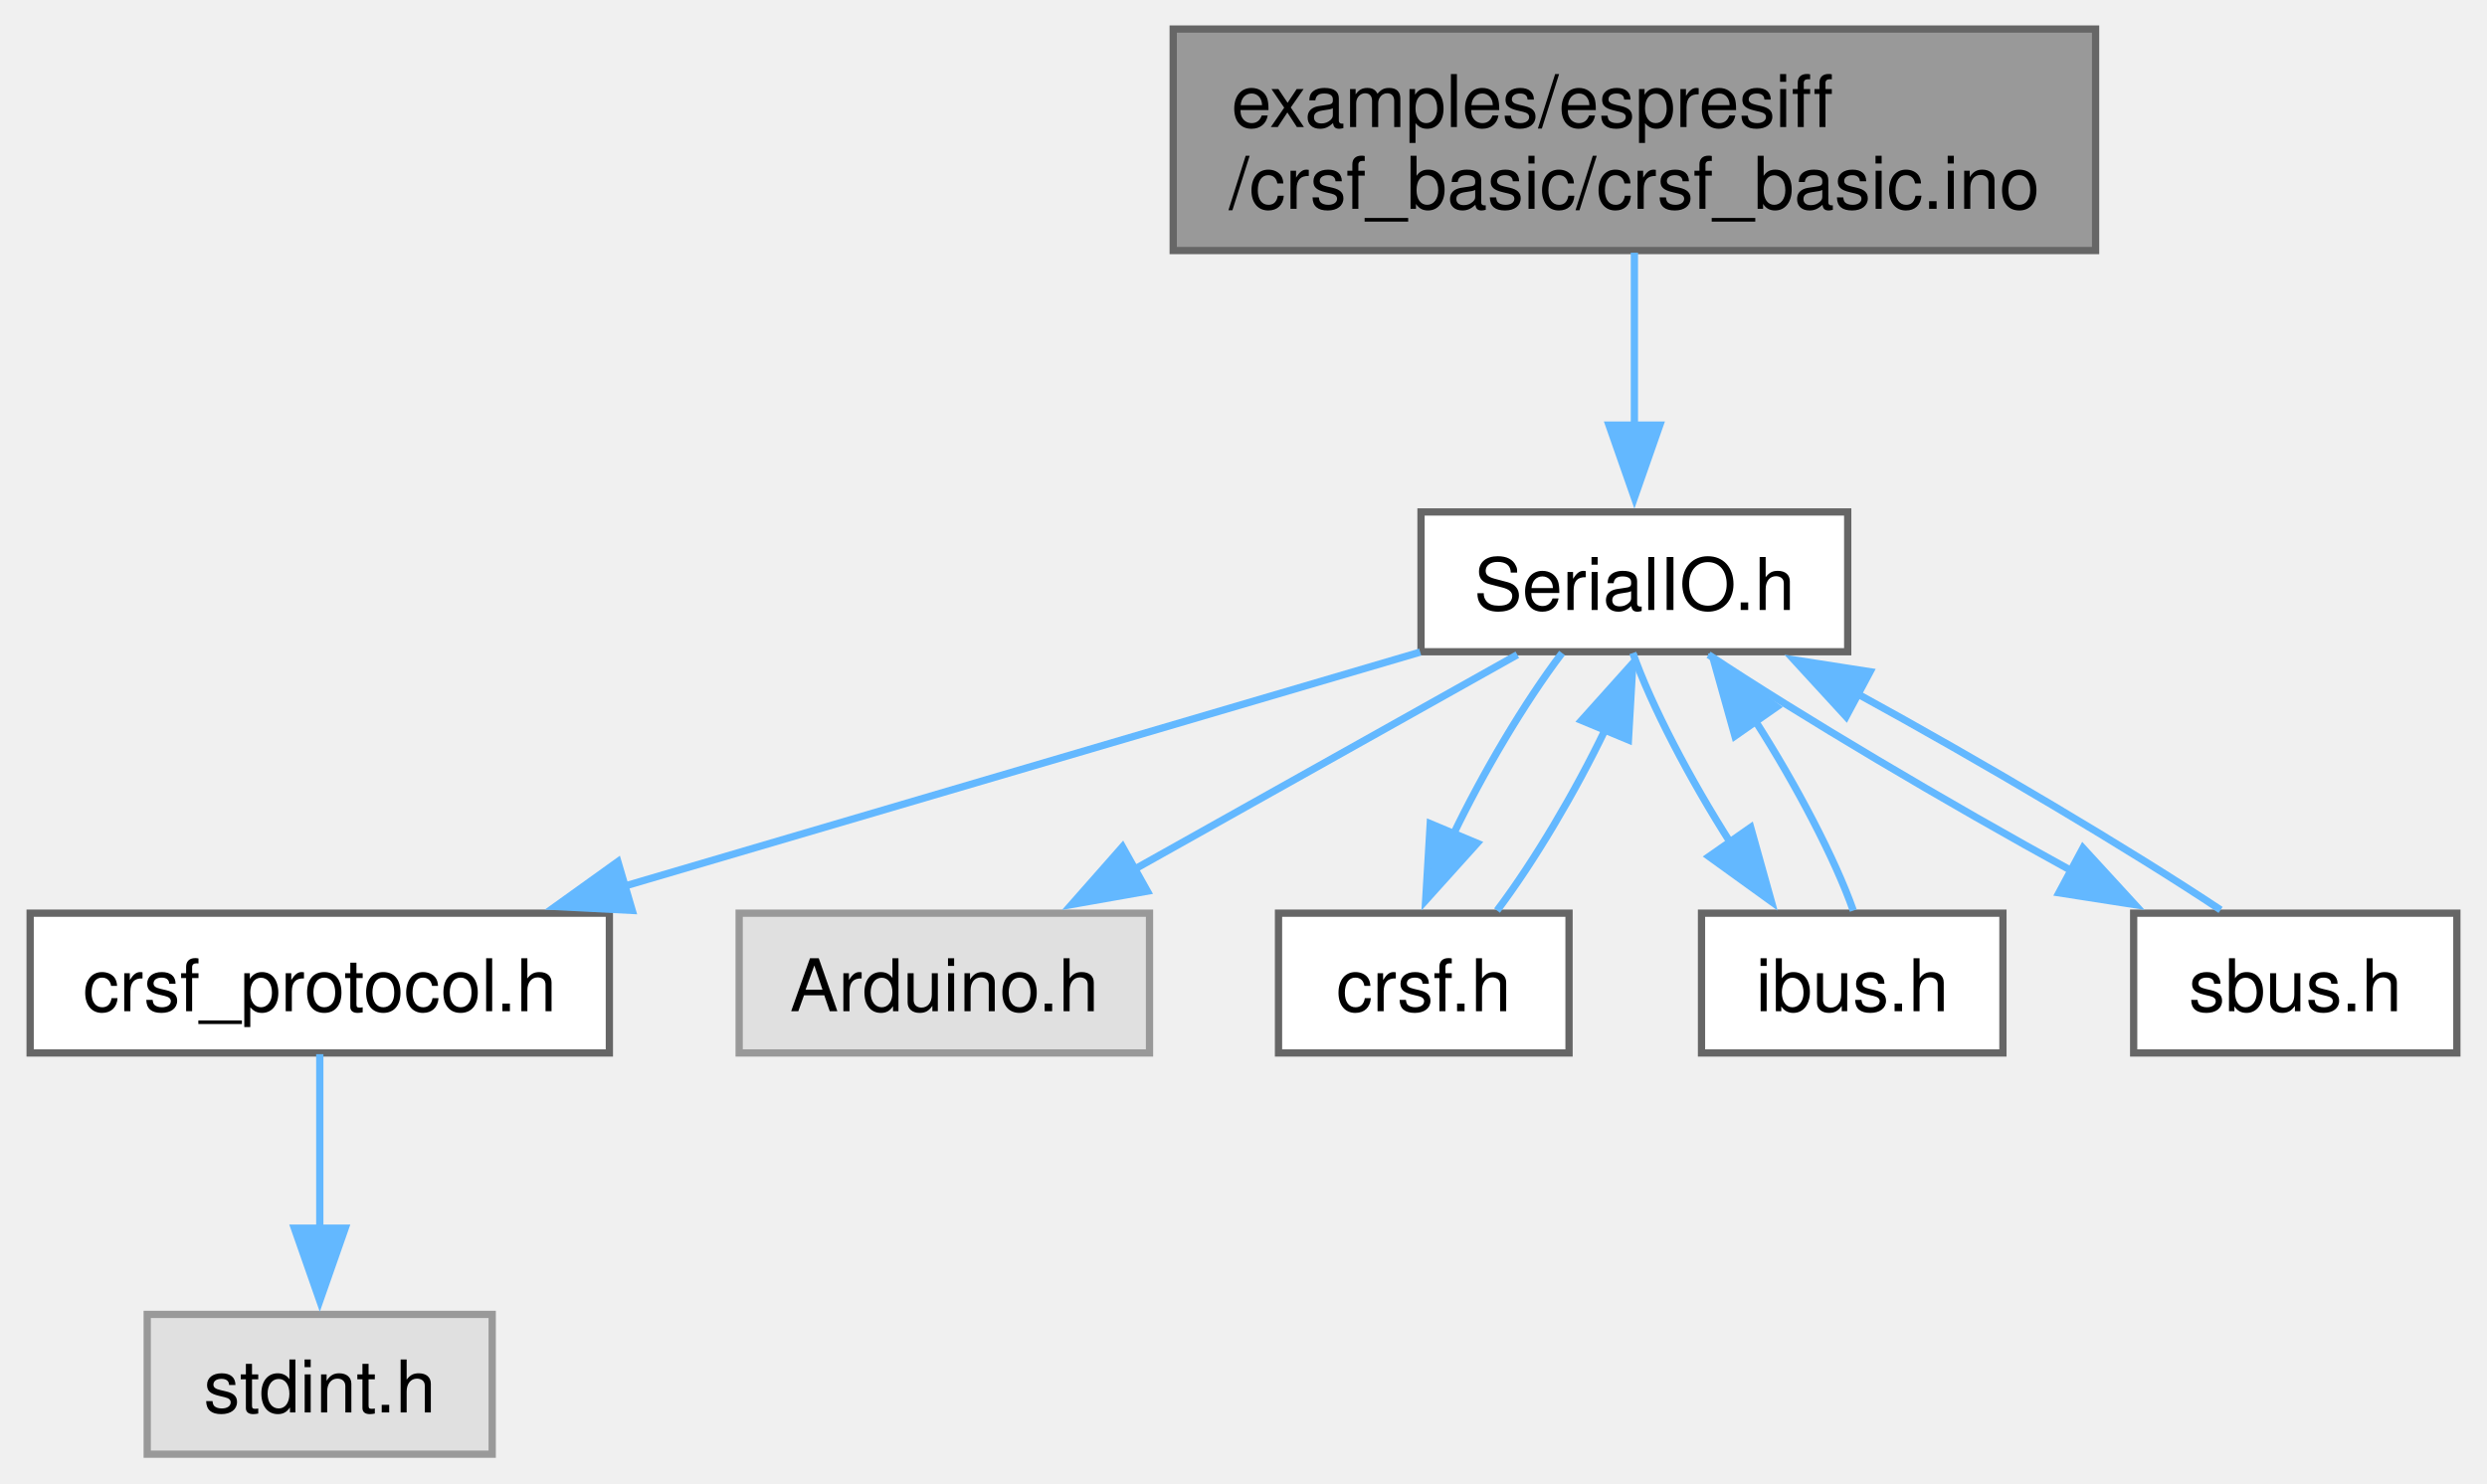
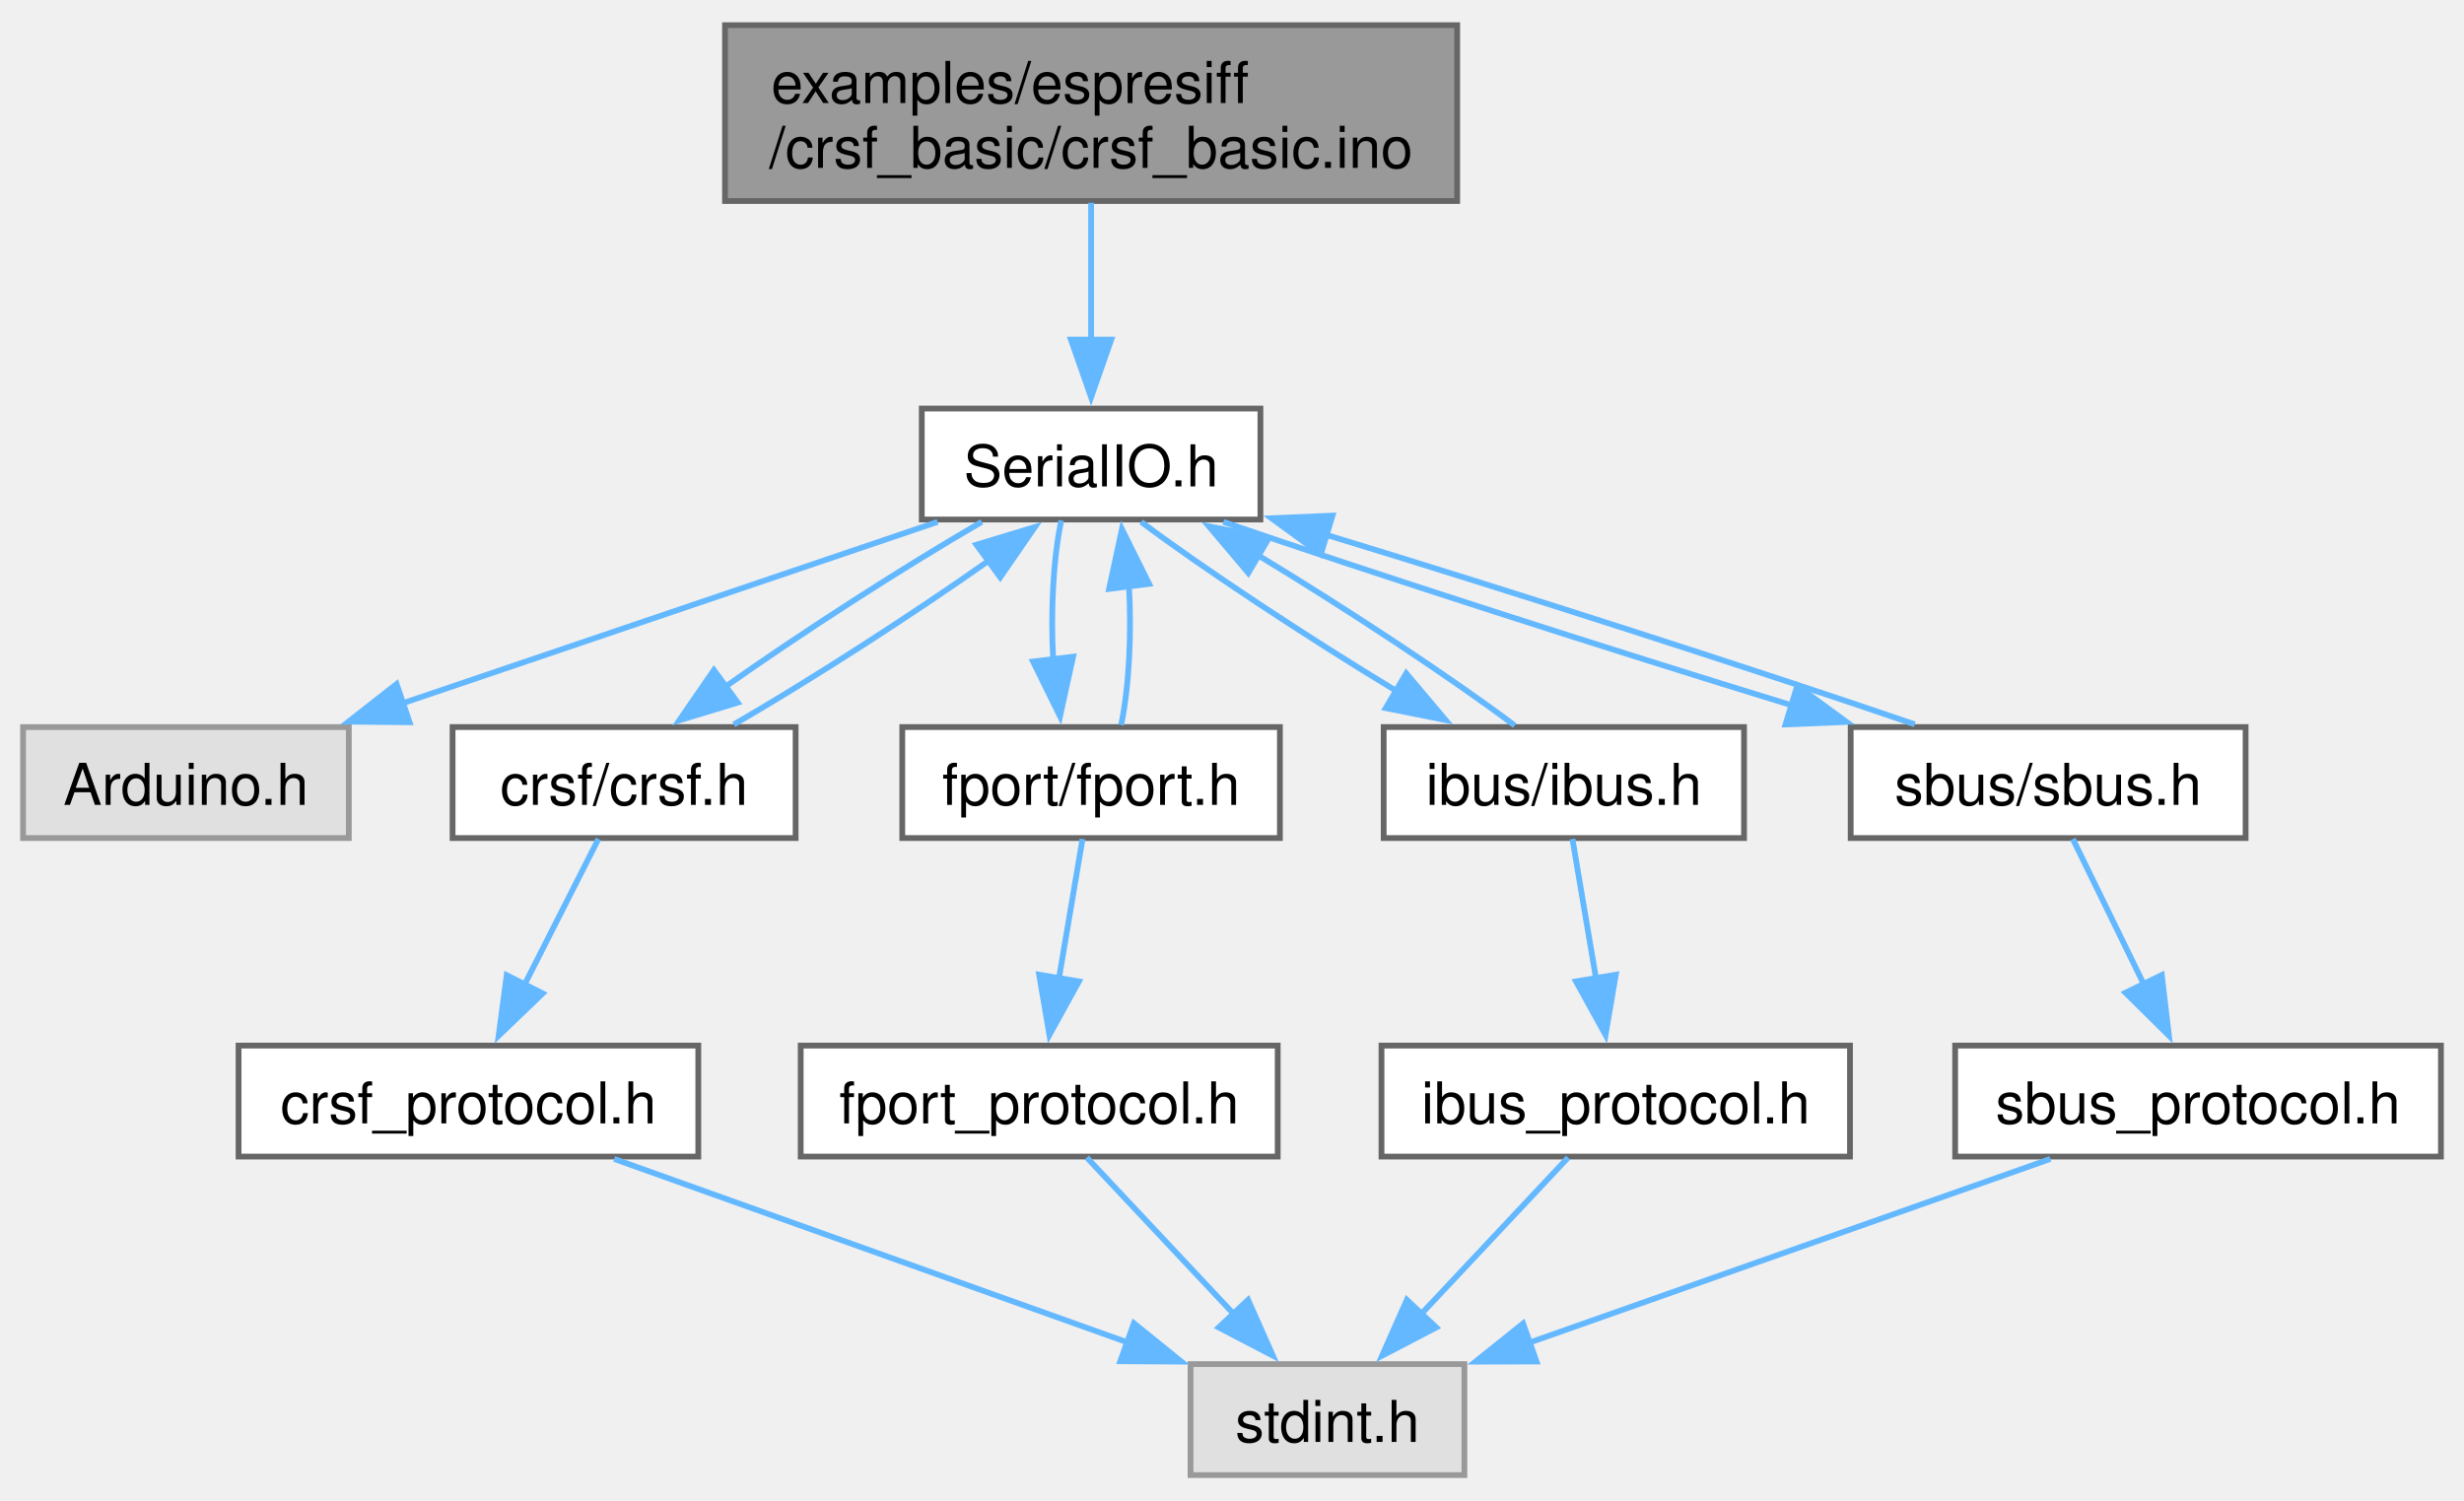
- <svg xmlns="http://www.w3.org/2000/svg" xmlns:xlink="http://www.w3.org/1999/xlink" width="342pt" height="204pt" viewBox="0.00 0.00 342.12 204.25">
-   <g id="graph0" class="graph" transform="scale(1 1) rotate(0) translate(4 200.25)">
+ <svg xmlns="http://www.w3.org/2000/svg" xmlns:xlink="http://www.w3.org/1999/xlink" width="427pt" height="260pt" viewBox="0.00 0.00 427.38 259.50">
+   <g id="graph0" class="graph" transform="scale(1 1) rotate(0) translate(4 255.5)">
    <g id="Node000001" class="node">
      <g id="a_Node000001">
        <a xlink:title=" ">
-           <polygon fill="#999999" stroke="#666666" points="284.38,-196.25 157.38,-196.25 157.38,-165.75 284.38,-165.75 284.38,-196.25" />
-           <text text-anchor="start" x="165.38" y="-182.75" font-family="Helvetica,sans-Serif" font-size="10.00">examples/espresiff</text>
-           <text text-anchor="middle" x="220.88" y="-171.5" font-family="Helvetica,sans-Serif" font-size="10.00">/crsf_basic/crsf_basic.ino</text>
+           <polygon fill="#999999" stroke="#666666" points="248.75,-251.5 121.75,-251.5 121.75,-221 248.75,-221 248.75,-251.5" />
+           <text text-anchor="start" x="129.75" y="-238" font-family="Helvetica,sans-Serif" font-size="10.00">examples/espresiff</text>
+           <text text-anchor="middle" x="185.25" y="-226.75" font-family="Helvetica,sans-Serif" font-size="10.00">/crsf_basic/crsf_basic.ino</text>
        </a>
      </g>
    </g>
    <g id="Node000002" class="node">
      <g id="a_Node000002">
        <a xlink:href="SerialIO_8h.html" target="_top" xlink:title="Header file for serial input/output (IO) functionality.">
-           <polygon fill="white" stroke="#666666" points="250.25,-129.75 191.5,-129.75 191.5,-110.5 250.25,-110.5 250.25,-129.75" />
-           <text text-anchor="middle" x="220.88" y="-116.25" font-family="Helvetica,sans-Serif" font-size="10.00">SerialIO.h</text>
+           <polygon fill="white" stroke="#666666" points="214.62,-185 155.88,-185 155.88,-165.75 214.62,-165.75 214.62,-185" />
+           <text text-anchor="middle" x="185.25" y="-171.5" font-family="Helvetica,sans-Serif" font-size="10.00">SerialIO.h</text>
        </a>
      </g>
    </g>
    <g id="edge1_Node000001_Node000002" class="edge">
      <g id="a_edge1_Node000001_Node000002">
        <a xlink:title=" ">
-           <path fill="none" stroke="#63b8ff" d="M220.88,-165.45C220.88,-158.21 220.88,-149.34 220.88,-141.44" />
-           <polygon fill="#63b8ff" stroke="#63b8ff" points="224.38,-141.71 220.88,-131.71 217.38,-141.71 224.38,-141.71" />
+           <path fill="none" stroke="#63b8ff" d="M185.25,-220.7C185.25,-213.46 185.25,-204.59 185.25,-196.69" />
+           <polygon fill="#63b8ff" stroke="#63b8ff" points="188.75,-196.96 185.25,-186.96 181.75,-196.96 188.75,-196.96" />
        </a>
      </g>
    </g>
    <g id="Node000003" class="node">
      <g id="a_Node000003">
-         <a xlink:href="crsf__protocol_8h.html" target="_top" xlink:title="Header file for the CRSF protocol implementation.">
-           <polygon fill="white" stroke="#666666" points="79.75,-74.5 0,-74.5 0,-55.25 79.75,-55.25 79.75,-74.5" />
-           <text text-anchor="middle" x="39.88" y="-61" font-family="Helvetica,sans-Serif" font-size="10.00">crsf_protocol.h</text>
+         <a xlink:title=" ">
+           <polygon fill="#e0e0e0" stroke="#999999" points="56.5,-129.75 0,-129.75 0,-110.5 56.5,-110.5 56.5,-129.75" />
+           <text text-anchor="middle" x="28.25" y="-116.25" font-family="Helvetica,sans-Serif" font-size="10.00">Arduino.h</text>
        </a>
      </g>
    </g>
    <g id="edge2_Node000002_Node000003" class="edge">
      <g id="a_edge2_Node000002_Node000003">
        <a xlink:title=" ">
-           <path fill="none" stroke="#63b8ff" d="M191.39,-110.45C161.6,-101.69 115.3,-88.07 81.72,-78.19" />
-           <polygon fill="#63b8ff" stroke="#63b8ff" points="82.9,-74.88 72.31,-75.42 80.92,-81.6 82.9,-74.88" />
+           <path fill="none" stroke="#63b8ff" d="M158.62,-165.34C133.13,-156.7 94.44,-143.57 65.82,-133.87" />
+           <polygon fill="#63b8ff" stroke="#63b8ff" points="67.04,-130.59 56.45,-130.69 64.79,-137.22 67.04,-130.59" />
+         </a>
+       </g>
+     </g>
+     <g id="Node000004" class="node">
+       <g id="a_Node000004">
+         <a xlink:href="crsf_8h.html" target="_top" xlink:title="Header file for the CRSF protocol implementation.">
+           <polygon fill="white" stroke="#666666" points="134,-129.75 74.5,-129.75 74.5,-110.5 134,-110.5 134,-129.75" />
+           <text text-anchor="middle" x="104.25" y="-116.25" font-family="Helvetica,sans-Serif" font-size="10.00">crsf/crsf.h</text>
+         </a>
+       </g>
+     </g>
+     <g id="edge3_Node000002_Node000004" class="edge">
+       <g id="a_edge3_Node000002_Node000004">
+         <a xlink:title=" ">
+           <path fill="none" stroke="#63b8ff" d="M166.29,-165.34C152.71,-157.49 134.83,-145.95 121.63,-136.62" />
+           <polygon fill="#63b8ff" stroke="#63b8ff" points="123.96,-133.99 113.82,-130.92 119.83,-139.64 123.96,-133.99" />
+         </a>
+       </g>
+     </g>
+     <g id="Node000007" class="node">
+       <g id="a_Node000007">
+         <a xlink:href="fport_8h.html" target="_top" xlink:title="Header file for the FPort Protocol definations.">
+           <polygon fill="white" stroke="#666666" points="218,-129.75 152.5,-129.75 152.5,-110.5 218,-110.5 218,-129.75" />
+           <text text-anchor="middle" x="185.25" y="-116.25" font-family="Helvetica,sans-Serif" font-size="10.00">fport/fport.h</text>
+         </a>
+       </g>
+     </g>
+     <g id="edge7_Node000002_Node000007" class="edge">
+       <g id="a_edge7_Node000002_Node000007">
+         <a xlink:title=" ">
+           <path fill="none" stroke="#63b8ff" d="M180.08,-165.58C178.67,-158.99 178.21,-149.71 178.68,-141.32" />
+           <polygon fill="#63b8ff" stroke="#63b8ff" points="182.13,-141.96 179.86,-131.61 175.18,-141.12 182.13,-141.96" />
+         </a>
+       </g>
+     </g>
+     <g id="Node000009" class="node">
+       <g id="a_Node000009">
+         <a xlink:href="ibus_8h.html" target="_top" xlink:title="Header file for the Ibus protocol implementation.">
+           <polygon fill="white" stroke="#666666" points="298.5,-129.75 236,-129.75 236,-110.5 298.5,-110.5 298.5,-129.75" />
+           <text text-anchor="middle" x="267.25" y="-116.25" font-family="Helvetica,sans-Serif" font-size="10.00">ibus/ibus.h</text>
+         </a>
+       </g>
+     </g>
+     <g id="edge11_Node000002_Node000009" class="edge">
+       <g id="a_edge11_Node000002_Node000009">
+         <a xlink:title=" ">
+           <path fill="none" stroke="#63b8ff" d="M193.94,-165.34C204.64,-157.31 222.66,-145.41 238.25,-135.98" />
+           <polygon fill="#63b8ff" stroke="#63b8ff" points="239.91,-139.07 246.74,-130.97 236.35,-133.04 239.91,-139.07" />
+         </a>
+       </g>
+     </g>
+     <g id="Node000011" class="node">
+       <g id="a_Node000011">
+         <a xlink:href="sbus_8h.html" target="_top" xlink:title="Header file for the SBUS protocol implementation.">
+           <polygon fill="white" stroke="#666666" points="385.5,-129.75 317,-129.75 317,-110.5 385.5,-110.5 385.5,-129.75" />
+           <text text-anchor="middle" x="351.25" y="-116.25" font-family="Helvetica,sans-Serif" font-size="10.00">sbus/sbus.h</text>
+         </a>
+       </g>
+     </g>
+     <g id="edge15_Node000002_Node000011" class="edge">
+       <g id="a_edge15_Node000002_Node000011">
+         <a xlink:title=" ">
+           <path fill="none" stroke="#63b8ff" d="M208.19,-165.34C233.67,-156.58 275.12,-143.23 306.92,-133.48" />
+           <polygon fill="#63b8ff" stroke="#63b8ff" points="307.73,-136.9 316.28,-130.64 305.69,-130.2 307.73,-136.9" />
+         </a>
+       </g>
+     </g>
+     <g id="edge4_Node000004_Node000002" class="edge">
+       <g id="a_edge4_Node000004_Node000002">
+         <a xlink:title=" ">
+           <path fill="none" stroke="#63b8ff" d="M123.28,-130.2C136.8,-138.02 154.55,-149.47 167.71,-158.76" />
+           <polygon fill="#63b8ff" stroke="#63b8ff" points="165.36,-161.38 175.5,-164.45 169.49,-155.73 165.36,-161.38" />
        </a>
      </g>
    </g>
    <g id="Node000005" class="node">
      <g id="a_Node000005">
-         <a xlink:title=" ">
-           <polygon fill="#e0e0e0" stroke="#999999" points="154.12,-74.5 97.62,-74.5 97.62,-55.25 154.12,-55.25 154.12,-74.5" />
-           <text text-anchor="middle" x="125.88" y="-61" font-family="Helvetica,sans-Serif" font-size="10.00">Arduino.h</text>
-         </a>
-       </g>
-     </g>
-     <g id="edge4_Node000002_Node000005" class="edge">
-       <g id="a_edge4_Node000002_Node000005">
-         <a xlink:title=" ">
-           <path fill="none" stroke="#63b8ff" d="M204.76,-110.09C190.29,-101.98 168.8,-89.93 151.89,-80.46" />
-           <polygon fill="#63b8ff" stroke="#63b8ff" points="153.82,-77.53 143.39,-75.69 150.4,-83.64 153.82,-77.53" />
+         <a xlink:href="crsf__protocol_8h.html" target="_top" xlink:title="Header file for the CRSF protocol implementation.">
+           <polygon fill="white" stroke="#666666" points="117.12,-74.5 37.38,-74.5 37.38,-55.25 117.12,-55.25 117.12,-74.5" />
+           <text text-anchor="middle" x="77.25" y="-61" font-family="Helvetica,sans-Serif" font-size="10.00">crsf_protocol.h</text>
+         </a>
+       </g>
+     </g>
+     <g id="edge5_Node000004_Node000005" class="edge">
+       <g id="a_edge5_Node000004_Node000005">
+         <a xlink:title=" ">
+           <path fill="none" stroke="#63b8ff" d="M99.79,-110.33C96.3,-103.44 91.3,-93.59 86.9,-84.91" />
+           <polygon fill="#63b8ff" stroke="#63b8ff" points="90.13,-83.55 82.49,-76.21 83.89,-86.71 90.13,-83.55" />
        </a>
      </g>
    </g>
    <g id="Node000006" class="node">
      <g id="a_Node000006">
-         <a xlink:href="crsf_8h.html" target="_top" xlink:title="Header file for the CRSF protocol implementation.">
-           <polygon fill="white" stroke="#666666" points="211.88,-74.5 171.88,-74.5 171.88,-55.25 211.88,-55.25 211.88,-74.5" />
-           <text text-anchor="middle" x="191.88" y="-61" font-family="Helvetica,sans-Serif" font-size="10.00">crsf.h</text>
-         </a>
-       </g>
-     </g>
-     <g id="edge5_Node000002_Node000006" class="edge">
-       <g id="a_edge5_Node000002_Node000006">
-         <a xlink:title=" ">
-           <path fill="none" stroke="#63b8ff" d="M210.92,-110.33C205.75,-103.51 200.01,-93.81 195.88,-85.2" />
-           <polygon fill="#63b8ff" stroke="#63b8ff" points="199.23,-84.13 192.14,-76.26 192.77,-86.83 199.23,-84.13" />
-         </a>
-       </g>
-     </g>
-     <g id="Node000007" class="node">
-       <g id="a_Node000007">
-         <a xlink:href="ibus_8h.html" target="_top" xlink:title="Header file for the Ibus protocol implementation.">
-           <polygon fill="white" stroke="#666666" points="271.62,-74.5 230.12,-74.5 230.12,-55.25 271.62,-55.25 271.62,-74.5" />
-           <text text-anchor="middle" x="250.88" y="-61" font-family="Helvetica,sans-Serif" font-size="10.00">ibus.h</text>
-         </a>
-       </g>
-     </g>
-     <g id="edge7_Node000002_Node000007" class="edge">
-       <g id="a_edge7_Node000002_Node000007">
-         <a xlink:title=" ">
-           <path fill="none" stroke="#63b8ff" d="M220.66,-110.33C223.15,-103.21 228.52,-92.93 234.2,-84.05" />
-           <polygon fill="#63b8ff" stroke="#63b8ff" points="236.89,-86.31 239.74,-76.1 231.15,-82.3 236.89,-86.31" />
+         <a xlink:title=" ">
+           <polygon fill="#e0e0e0" stroke="#999999" points="250,-19.25 202.5,-19.25 202.5,0 250,0 250,-19.25" />
+           <text text-anchor="middle" x="226.25" y="-5.75" font-family="Helvetica,sans-Serif" font-size="10.00">stdint.h</text>
+         </a>
+       </g>
+     </g>
+     <g id="edge6_Node000005_Node000006" class="edge">
+       <g id="a_edge6_Node000005_Node000006">
+         <a xlink:title=" ">
+           <path fill="none" stroke="#63b8ff" d="M102.53,-54.84C127.05,-46.08 164.44,-32.71 191.7,-22.97" />
+           <polygon fill="#63b8ff" stroke="#63b8ff" points="192.67,-26.34 200.91,-19.68 190.31,-19.75 192.67,-26.34" />
+         </a>
+       </g>
+     </g>
+     <g id="edge8_Node000007_Node000002" class="edge">
+       <g id="a_edge8_Node000007_Node000002">
+         <a xlink:title=" ">
+           <path fill="none" stroke="#63b8ff" d="M190.46,-130.11C191.85,-136.75 192.3,-146.05 191.81,-154.42" />
+           <polygon fill="#63b8ff" stroke="#63b8ff" points="188.37,-153.72 190.6,-164.08 195.31,-154.59 188.37,-153.72" />
        </a>
      </g>
    </g>
    <g id="Node000008" class="node">
      <g id="a_Node000008">
-         <a xlink:href="sbus_8h.html" target="_top" xlink:title="Header file for the SBUS protocol implementation.">
-           <polygon fill="white" stroke="#666666" points="334.12,-74.5 289.62,-74.5 289.62,-55.25 334.12,-55.25 334.12,-74.5" />
-           <text text-anchor="middle" x="311.88" y="-61" font-family="Helvetica,sans-Serif" font-size="10.00">sbus.h</text>
-         </a>
-       </g>
-     </g>
-     <g id="edge9_Node000002_Node000008" class="edge">
-       <g id="a_edge9_Node000002_Node000008">
-         <a xlink:title=" ">
-           <path fill="none" stroke="#63b8ff" d="M231.09,-110.09C243.38,-101.91 263.95,-89.71 281.34,-80.19" />
-           <polygon fill="#63b8ff" stroke="#63b8ff" points="282.64,-83.47 289.8,-75.67 279.33,-77.3 282.64,-83.47" />
-         </a>
-       </g>
-     </g>
-     <g id="Node000004" class="node">
-       <g id="a_Node000004">
-         <a xlink:title=" ">
-           <polygon fill="#e0e0e0" stroke="#999999" points="63.62,-19.25 16.12,-19.25 16.12,0 63.62,0 63.62,-19.25" />
-           <text text-anchor="middle" x="39.88" y="-5.75" font-family="Helvetica,sans-Serif" font-size="10.00">stdint.h</text>
-         </a>
-       </g>
-     </g>
-     <g id="edge3_Node000003_Node000004" class="edge">
-       <g id="a_edge3_Node000003_Node000004">
-         <a xlink:title=" ">
-           <path fill="none" stroke="#63b8ff" d="M39.88,-55.08C39.88,-48.57 39.88,-39.42 39.88,-31.12" />
-           <polygon fill="#63b8ff" stroke="#63b8ff" points="43.38,-31.12 39.88,-21.12 36.38,-31.12 43.38,-31.12" />
-         </a>
-       </g>
-     </g>
-     <g id="edge6_Node000006_Node000002" class="edge">
-       <g id="a_edge6_Node000006_Node000002">
-         <a xlink:title=" ">
-           <path fill="none" stroke="#63b8ff" d="M201.97,-74.86C207.1,-81.65 212.76,-91.24 216.85,-99.75" />
-           <polygon fill="#63b8ff" stroke="#63b8ff" points="213.6,-101.05 220.67,-108.93 220.06,-98.36 213.6,-101.05" />
-         </a>
-       </g>
-     </g>
-     <g id="edge8_Node000007_Node000002" class="edge">
-       <g id="a_edge8_Node000007_Node000002">
-         <a xlink:title=" ">
-           <path fill="none" stroke="#63b8ff" d="M251.02,-74.86C248.51,-81.96 243.2,-92.11 237.58,-100.9" />
-           <polygon fill="#63b8ff" stroke="#63b8ff" points="234.72,-98.89 231.86,-109.09 240.46,-102.9 234.72,-98.89" />
-         </a>
-       </g>
-     </g>
-     <g id="edge10_Node000008_Node000002" class="edge">
-       <g id="a_edge10_Node000008_Node000002">
-         <a xlink:title=" ">
-           <path fill="none" stroke="#63b8ff" d="M301.59,-74.95C289.28,-83.15 268.7,-95.36 251.31,-104.86" />
-           <polygon fill="#63b8ff" stroke="#63b8ff" points="250.03,-101.57 242.86,-109.38 253.33,-107.75 250.03,-101.57" />
+         <a xlink:href="fport__protocol_8h.html" target="_top" xlink:title="Header file for the F.Port protocol implementation.">
+           <polygon fill="white" stroke="#666666" points="217.62,-74.5 134.88,-74.5 134.88,-55.25 217.62,-55.25 217.62,-74.5" />
+           <text text-anchor="middle" x="176.25" y="-61" font-family="Helvetica,sans-Serif" font-size="10.00">fport_protocol.h</text>
+         </a>
+       </g>
+     </g>
+     <g id="edge9_Node000007_Node000008" class="edge">
+       <g id="a_edge9_Node000007_Node000008">
+         <a xlink:title=" ">
+           <path fill="none" stroke="#63b8ff" d="M183.76,-110.33C182.65,-103.74 181.08,-94.46 179.66,-86.07" />
+           <polygon fill="#63b8ff" stroke="#63b8ff" points="183.14,-85.63 178.02,-76.35 176.24,-86.8 183.14,-85.63" />
+         </a>
+       </g>
+     </g>
+     <g id="edge10_Node000008_Node000006" class="edge">
+       <g id="a_edge10_Node000008_Node000006">
+         <a xlink:title=" ">
+           <path fill="none" stroke="#63b8ff" d="M184.51,-55.08C191.41,-47.73 201.47,-37.01 209.99,-27.94" />
+           <polygon fill="#63b8ff" stroke="#63b8ff" points="212.48,-30.4 216.78,-20.71 207.38,-25.61 212.48,-30.4" />
+         </a>
+       </g>
+     </g>
+     <g id="edge12_Node000009_Node000002" class="edge">
+       <g id="a_edge12_Node000009_Node000002">
+         <a xlink:title=" ">
+           <path fill="none" stroke="#63b8ff" d="M258.73,-130.02C248.06,-138.06 229.91,-150.05 214.23,-159.54" />
+           <polygon fill="#63b8ff" stroke="#63b8ff" points="212.52,-156.48 205.68,-164.57 216.07,-162.51 212.52,-156.48" />
+         </a>
+       </g>
+     </g>
+     <g id="Node000010" class="node">
+       <g id="a_Node000010">
+         <a xlink:href="ibus__protocol_8h.html" target="_top" xlink:title="Header file for the iBus protocol implementation.">
+           <polygon fill="white" stroke="#666666" points="316.88,-74.5 235.62,-74.5 235.62,-55.25 316.88,-55.25 316.88,-74.5" />
+           <text text-anchor="middle" x="276.25" y="-61" font-family="Helvetica,sans-Serif" font-size="10.00">ibus_protocol.h</text>
+         </a>
+       </g>
+     </g>
+     <g id="edge13_Node000009_Node000010" class="edge">
+       <g id="a_edge13_Node000009_Node000010">
+         <a xlink:title=" ">
+           <path fill="none" stroke="#63b8ff" d="M268.74,-110.33C269.85,-103.74 271.42,-94.46 272.84,-86.07" />
+           <polygon fill="#63b8ff" stroke="#63b8ff" points="276.26,-86.8 274.48,-76.35 269.36,-85.63 276.26,-86.8" />
+         </a>
+       </g>
+     </g>
+     <g id="edge14_Node000010_Node000006" class="edge">
+       <g id="a_edge14_Node000010_Node000006">
+         <a xlink:title=" ">
+           <path fill="none" stroke="#63b8ff" d="M267.99,-55.08C261.09,-47.73 251.03,-37.01 242.51,-27.94" />
+           <polygon fill="#63b8ff" stroke="#63b8ff" points="245.12,-25.61 235.72,-20.71 240.02,-30.4 245.12,-25.61" />
+         </a>
+       </g>
+     </g>
+     <g id="edge16_Node000011_Node000002" class="edge">
+       <g id="a_edge16_Node000011_Node000002">
+         <a xlink:title=" ">
+           <path fill="none" stroke="#63b8ff" d="M328.12,-130.22C301.63,-139.32 258.07,-153.34 225.93,-163.13" />
+           <polygon fill="#63b8ff" stroke="#63b8ff" points="225.1,-159.73 216.53,-165.97 227.12,-166.43 225.1,-159.73" />
+         </a>
+       </g>
+     </g>
+     <g id="Node000012" class="node">
+       <g id="a_Node000012">
+         <a xlink:href="sbus__protocol_8h.html" target="_top" xlink:title="Header file for the SBus protocol implementation.">
+           <polygon fill="white" stroke="#666666" points="419.38,-74.5 335.12,-74.5 335.12,-55.25 419.38,-55.25 419.38,-74.5" />
+           <text text-anchor="middle" x="377.25" y="-61" font-family="Helvetica,sans-Serif" font-size="10.00">sbus_protocol.h</text>
+         </a>
+       </g>
+     </g>
+     <g id="edge17_Node000011_Node000012" class="edge">
+       <g id="a_edge17_Node000011_Node000012">
+         <a xlink:title=" ">
+           <path fill="none" stroke="#63b8ff" d="M355.54,-110.33C358.87,-103.51 363.61,-93.81 367.81,-85.2" />
+           <polygon fill="#63b8ff" stroke="#63b8ff" points="370.96,-86.74 372.2,-76.22 364.67,-83.67 370.96,-86.74" />
+         </a>
+       </g>
+     </g>
+     <g id="edge18_Node000012_Node000006" class="edge">
+       <g id="a_edge18_Node000012_Node000006">
+         <a xlink:title=" ">
+           <path fill="none" stroke="#63b8ff" d="M351.63,-54.84C326.79,-46.08 288.89,-32.71 261.26,-22.97" />
+           <polygon fill="#63b8ff" stroke="#63b8ff" points="262.51,-19.7 251.92,-19.68 260.18,-26.3 262.51,-19.7" />
        </a>
      </g>
    </g>
  </g>
</svg>
